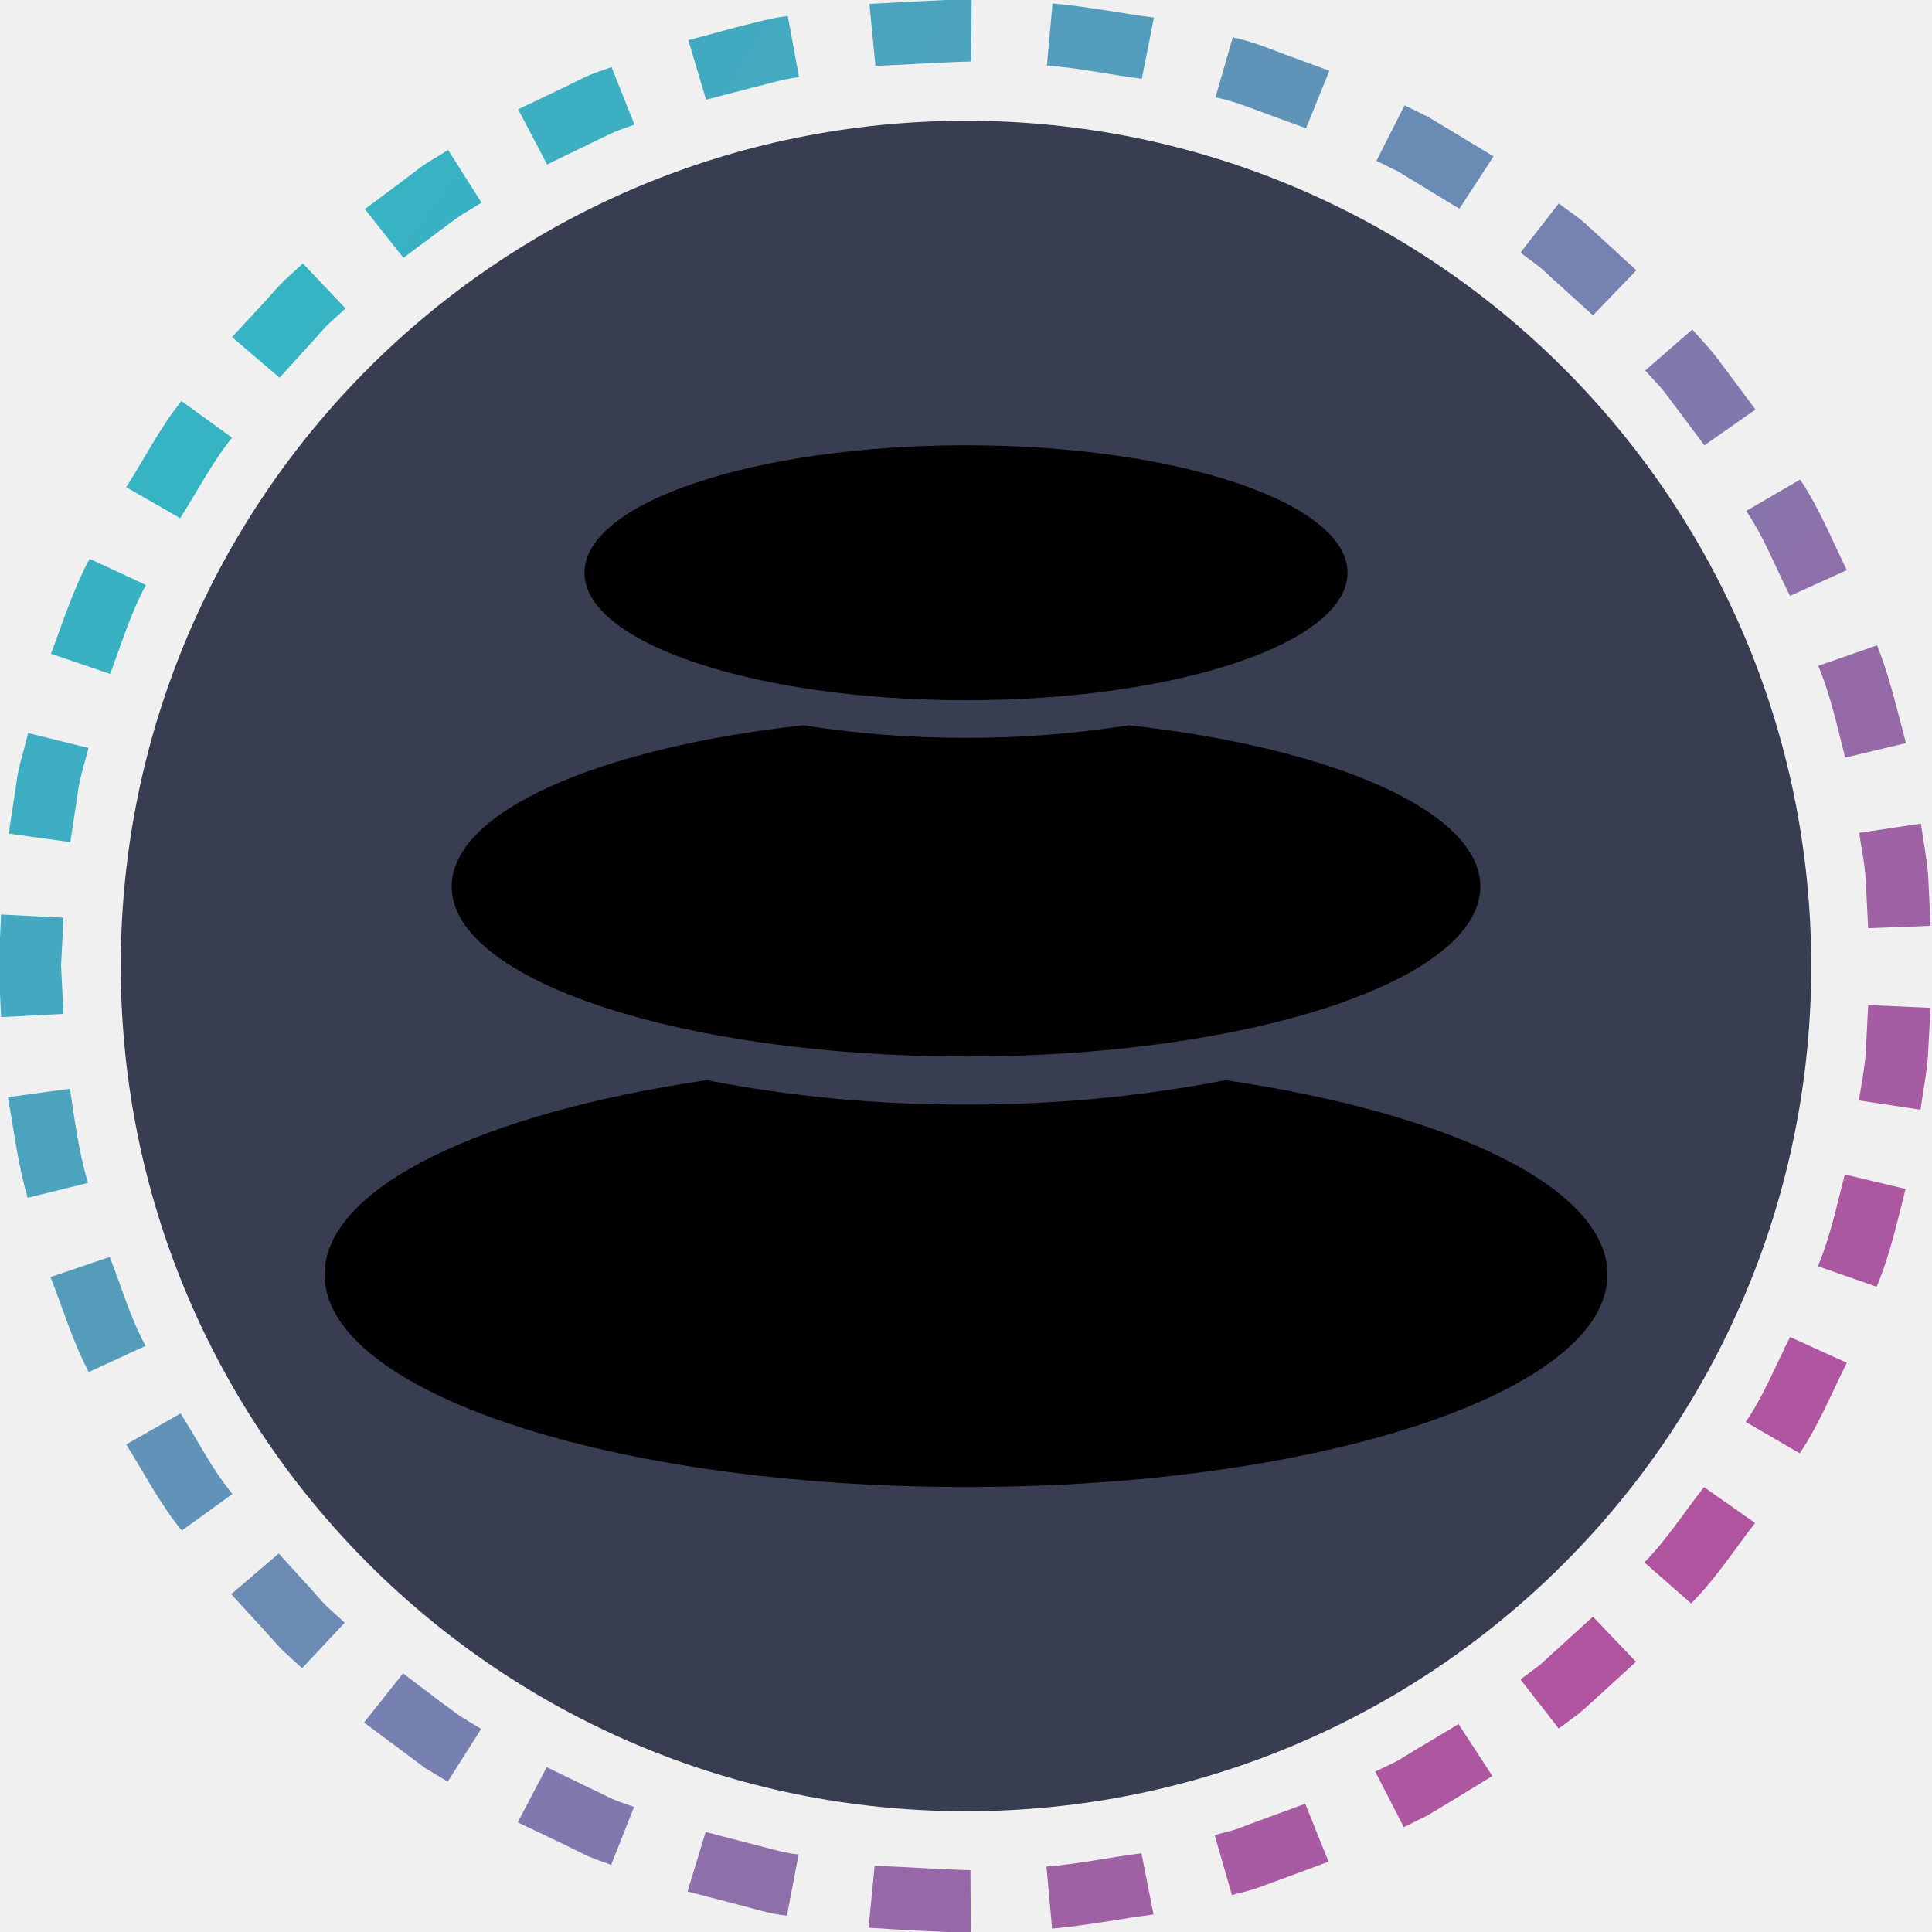
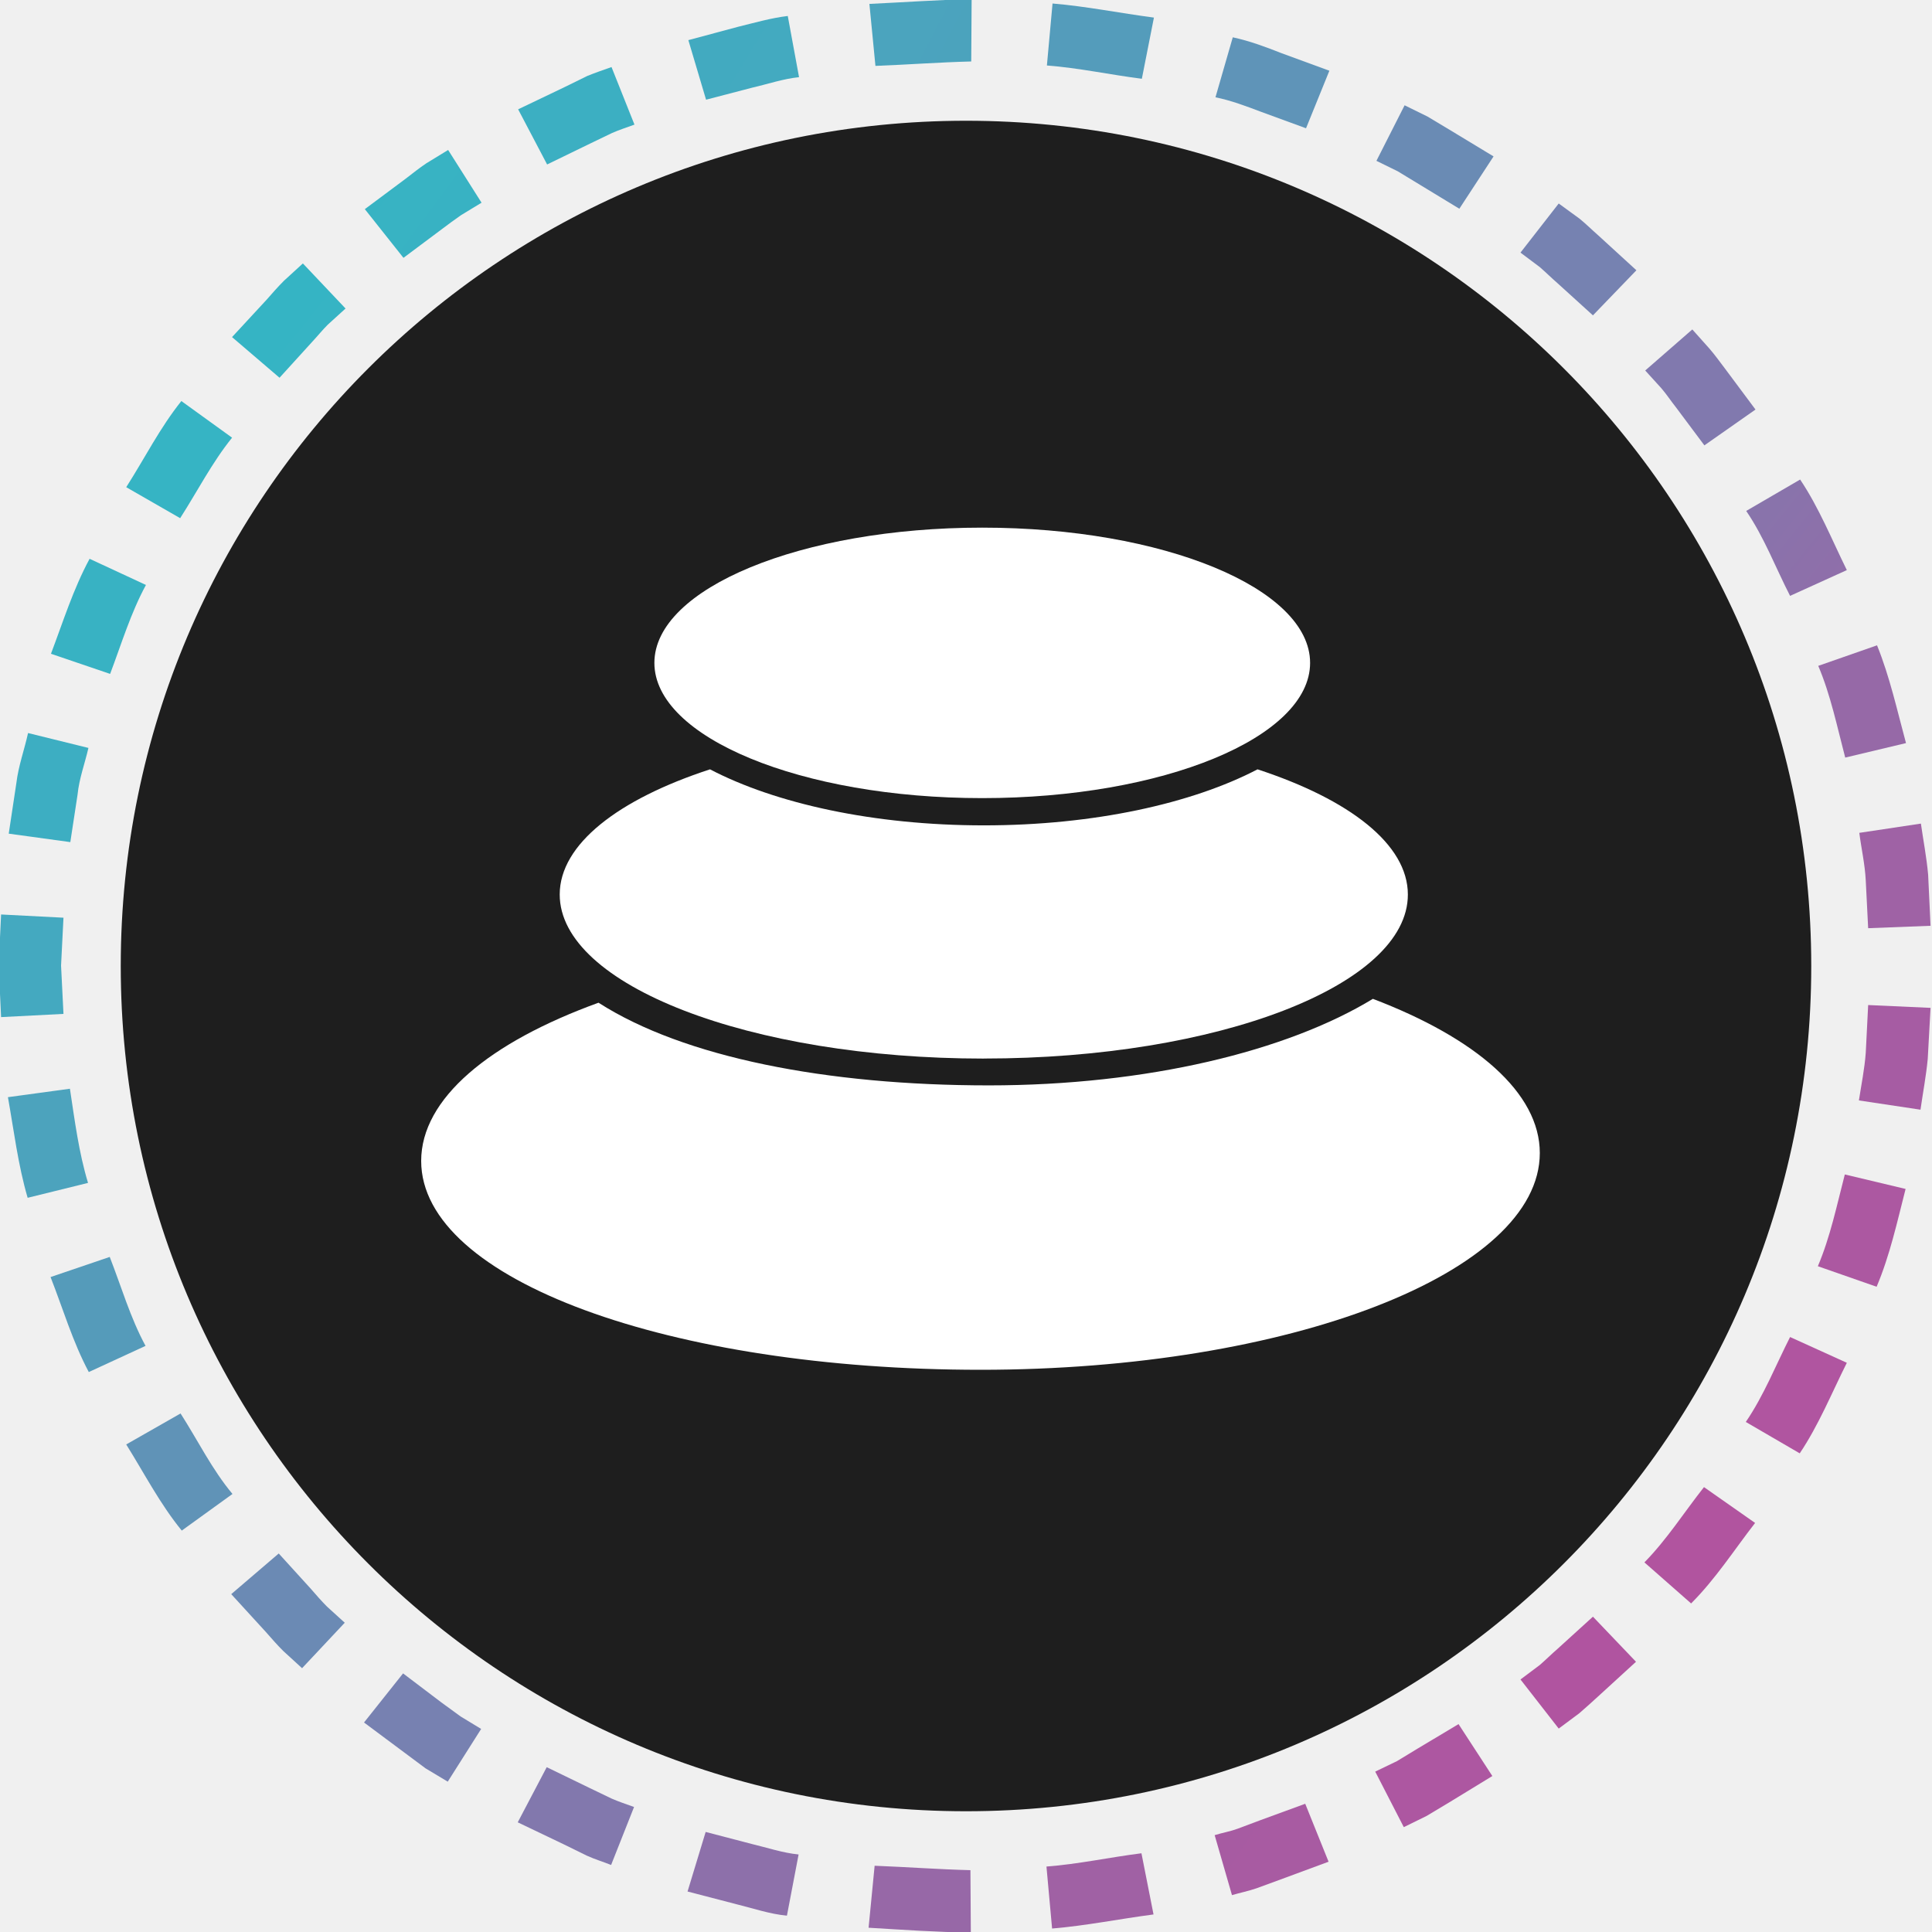
<svg xmlns="http://www.w3.org/2000/svg" width="48" height="48" fill="none" viewBox="0 0 48 48">
  <g fill-rule="evenodd" clip-path="url(#a)" clip-rule="evenodd">
    <path fill="url(#b)" d="m45.884 33.858-1.41-.64c-.36.71-.65 1.45-1.1 2.11l1.34.78c.47-.7.79-1.49 1.17-2.25" />
    <path fill="url(#c)" d="m47.344 29.539-1.51-.36c-.2.77-.36 1.55-.67 2.28l1.46.51c.33-.78.51-1.61.72-2.43" />
    <path fill="url(#d)" d="m47.964 25.04-1.55-.07-.06 1.19c-.03.4-.11.79-.17 1.18l1.53.23c.06-.42.14-.84.18-1.26z" />
    <path fill="url(#e)" d="m35.217 43.445-.51.31-.54.26.71 1.38.57-.28.55-.33 1.08-.66-.84-1.29z" />
    <path fill="url(#f)" d="m40.646 41.286-1.07-1.12-.88.8c-.15.13-.29.27-.44.4l-.48.36.95 1.22.51-.38c.16-.14.32-.28.47-.42z" />
    <path fill="url(#g)" d="m43.605 37.837-1.27-.89c-.49.62-.92 1.3-1.48 1.87l1.16 1.02c.61-.61 1.07-1.33 1.59-2" />
    <path fill="url(#h)" d="m24.12 48.014-.01-1.55c-.79-.02-1.59-.08-2.38-.11l-.15 1.54c.84.05 1.69.11 2.54.12" />
    <path fill="url(#i)" d="m28.659 47.564-.3-1.52c-.79.1-1.57.27-2.36.33l.14 1.54c.84-.07 1.68-.24 2.52-.35" />
    <path fill="url(#j)" d="m33.008 46.254-.58-1.44-1.12.41-.56.21c-.19.07-.38.1-.57.16l.43 1.49c.2-.06.41-.1.61-.17l.6-.22z" />
    <path fill="url(#k)" d="m11.444 42.645-.48-.35-.95-.72-.97 1.22 1.53 1.14.55.33.83-1.31z" />
    <path fill="url(#l)" d="m15.183 46.334.57-1.44c-.19-.07-.38-.13-.56-.21l-.54-.26-1.07-.519-.72 1.37 1.15.55.57.28c.2.09.4.15.6.23" />
    <path fill="url(#m)" d="m19.551 47.594.29-1.52c-.4-.04-.78-.17-1.16-.26l-1.149-.3-.45 1.48 1.23.32c.41.1.81.24 1.24.28" />
    <path fill="url(#n)" d="m2.206 34.088 1.41-.65c-.38-.7-.6-1.47-.89-2.21l-1.47.5c.31.79.55 1.61.95 2.36" />
    <path fill="url(#o)" d="m4.516 38.027 1.26-.91c-.51-.61-.86-1.33-1.29-2l-1.35.77c.45.72.84 1.48 1.38 2.14" />
    <path fill="url(#p)" d="m7.505 41.446 1.06-1.13-.44-.4c-.14-.14-.27-.29-.4-.44l-.8-.88-1.18 1.01.86.94c.14.16.28.32.43.47z" />
    <path fill="url(#q)" d="m.217 20.712 1.53.21.18-1.18c.04-.4.18-.77.27-1.16l-1.5-.37c-.09.41-.24.82-.29 1.24z" />
    <path fill="url(#r)" d="m.027 22.72-.06 1.27.06 1.28 1.55-.08-.06-1.2.06-1.19z" />
    <path fill="url(#s)" d="m.687 29.759 1.5-.37c-.23-.76-.33-1.55-.45-2.34l-1.54.21c.15.84.25 1.68.49 2.5" />
    <path fill="url(#t)" d="m5.765 8.375 1.18 1.01.8-.88c.14-.15.26-.3.4-.44l.44-.4-1.06-1.12-.47.43c-.15.15-.29.31-.43.47z" />
    <path fill="url(#u)" d="m3.136 12.104 1.34.77c.43-.67.79-1.38 1.29-2l-1.26-.91c-.53.66-.91 1.42-1.37 2.14" />
    <path fill="url(#v)" d="m1.266 16.243 1.47.5c.28-.74.51-1.51.89-2.21l-1.4-.65c-.41.76-.66 1.57-.96 2.36" />
    <path fill="url(#w)" d="m17.102.997.44 1.48 1.15-.3c.39-.09.77-.22 1.16-.26l-.28-1.52c-.42.05-.83.17-1.24.27z" />
    <path fill="url(#x)" d="m12.873 2.716.72 1.37 1.07-.52.54-.26c.18-.08.37-.14.56-.21l-.57-1.43c-.2.07-.4.14-.6.22l-.57.28z" />
    <path fill="url(#y)" d="m9.064 5.196.96 1.21.95-.71c.16-.12.32-.24.48-.35l.51-.31-.83-1.31-.54.33c-.18.12-.34.25-.51.38z" />
    <path fill="url(#z)" d="m30.628.927-.43 1.49c.39.08.76.22 1.13.36l1.12.41.58-1.43-1.2-.44c-.38-.15-.78-.3-1.2-.39" />
    <path fill="url(#A)" d="m26.15.087-.14 1.54c.79.06 1.57.23 2.359.33l.3-1.52c-.84-.11-1.68-.28-2.52-.35" />
    <path fill="url(#B)" d="m21.6.097.15 1.54c.79-.03 1.59-.09 2.38-.11l.01-1.55c-.84.02-1.69.08-2.54.12" />
    <path fill="url(#C)" d="m42.045 8.185-1.17 1.02.4.44c.13.15.24.32.36.47l.71.95 1.27-.89-.76-1.02c-.13-.17-.25-.34-.39-.5z" />
    <path fill="url(#D)" d="m38.726 5.056-.95 1.22.48.36c.15.13.29.27.44.4l.88.799 1.08-1.12-.94-.86c-.16-.14-.31-.29-.47-.42z" />
    <path fill="url(#E)" d="m34.727 4.256 1.53.93.85-1.3-1.09-.66-.55-.33-.57-.28-.7 1.38z" />
    <path fill="url(#F)" d="m47.724 20.462-1.53.23c.05.39.14.78.16 1.18l.06 1.189 1.55-.06-.06-1.27c-.04-.44-.12-.85-.18-1.27" />
    <path fill="url(#G)" d="m46.634 16.033-1.46.51c.31.73.47 1.52.67 2.279l1.51-.36c-.22-.81-.4-1.64-.72-2.43" />
    <path fill="url(#H)" d="m44.724 11.914-1.34.78c.45.66.73 1.41 1.09 2.11l1.41-.64c-.37-.75-.69-1.55-1.16-2.25" />
  </g>
  <g clip-path="url(#I)">
-     <svg width="48" height="48" viewBox="0 0 46 46">
-       <path fill="#fff" stroke="#383D51" stroke-width="48" d="M45.75 23c0 12.565-10.185 22.75-22.75 22.75S.25 35.565.25 23 10.435.25 23 .25 45.75 10.435 45.75 23Z" />
-       <path fill="#000" fill-rule="evenodd" d="M29.175 25.718c5.36.785 9.098 2.562 9.098 4.628 0 2.794-6.838 5.059-15.273 5.059S7.727 33.141 7.727 30.346c0-2.066 3.739-3.843 9.098-4.628a31.6 31.6 0 0 0 6.175.58 32 32 0 0 0 6.036-.552l.14-.028Zm-2.301-8.45c4.864.536 8.372 2.053 8.372 3.84 0 2.235-5.483 4.047-12.246 4.047s-12.246-1.812-12.246-4.047c0-1.787 3.508-3.304 8.372-3.84a24.4 24.4 0 0 0 3.874.3 24.6 24.6 0 0 0 3.748-.28z" clip-rule="evenodd" />
-       <path fill="#000" d="M23 16.672c5.017 0 9.084-1.359 9.084-3.035S28.017 10.602 23 10.602s-9.084 1.358-9.084 3.035c0 1.676 4.067 3.035 9.084 3.035" />
+     <svg width="48" height="48" viewBox="0 0 48 48">
+       <g clip-path="url(#J)">
+         <g clip-path="url(#K)">
+           <path fill="#1E1E1E" fill-rule="evenodd" d="M24 0c13.253 0 24 10.747 24 24S37.253 48 24 48 0 37.253 0 24 10.747 0 24 0" clip-rule="evenodd" />
+           <path fill="#fff" d="M24.36 34.032c-7.675 0-13.896-2.218-13.896-5.189 0-1.55 1.694-2.947 4.406-3.931 2.117 1.358 5.67 2.054 9.696 2.054 3.932 0 7.407-.85 9.543-2.15 2.558.974 4.147 2.333 4.147 3.83 0 2.976-6.22 5.386-13.896 5.386" />
+           <path fill="#fff" d="M24.442 26.3c-5.818 0-10.536-1.825-10.536-4.076 0-1.248 1.454-2.366 3.734-3.11 1.627.85 4.066 1.392 6.802 1.392s5.174-.543 6.801-1.392c2.285.748 3.735 1.862 3.735 3.11.004 2.251-4.714 4.075-10.536 4.075" />
+           <path fill="#fff" d="M24.403 19.829c-4.497 0-8.145-1.507-8.145-3.36s3.648-3.36 8.145-3.36c4.498 0 8.146 1.507 8.146 3.36s-3.648 3.36-8.146 3.36" />
+         </g>
+       </g>
+       <defs>
+         <clipPath id="J">
+           <path fill="#fff" d="M0 0h48v48H0z" />
+         </clipPath>
+         <clipPath id="K">
+           <path fill="#fff" d="M0 0h48v48H0z" />
+         </clipPath>
+       </defs>
    </svg>
  </g>
  <defs>
    <linearGradient id="b" x1="89.53" x2="-825.17" y1="68.3" y2="-779.228" gradientUnits="userSpaceOnUse">
      <stop stop-color="#B6509E" />
      <stop offset="1" stop-color="#2EBAC6" />
    </linearGradient>
    <linearGradient id="c" x1="128.494" x2="-821.333" y1="88.03" y2="-890.21" gradientUnits="userSpaceOnUse">
      <stop stop-color="#B6509E" />
      <stop offset="1" stop-color="#2EBAC6" />
    </linearGradient>
    <linearGradient id="d" x1="208.381" x2="-798.122" y1="123.642" y2="-1059.46" gradientUnits="userSpaceOnUse">
      <stop stop-color="#B6509E" />
      <stop offset="1" stop-color="#2EBAC6" />
    </linearGradient>
    <linearGradient id="e" x1="97.496" x2="-879.277" y1="92.507" y2="-598.994" gradientUnits="userSpaceOnUse">
      <stop stop-color="#B6509E" />
      <stop offset="1" stop-color="#2EBAC6" />
    </linearGradient>
    <linearGradient id="f" x1="78.258" x2="-846.56" y1="70.379" y2="-650.515" gradientUnits="userSpaceOnUse">
      <stop stop-color="#B6509E" />
      <stop offset="1" stop-color="#2EBAC6" />
    </linearGradient>
    <linearGradient id="g" x1="75.026" x2="-829.603" y1="62.533" y2="-702.513" gradientUnits="userSpaceOnUse">
      <stop stop-color="#B6509E" />
      <stop offset="1" stop-color="#2EBAC6" />
    </linearGradient>
    <linearGradient id="h" x1="262.521" x2="-1053.41" y1="317.895" y2="-374.189" gradientUnits="userSpaceOnUse">
      <stop stop-color="#B6509E" />
      <stop offset="1" stop-color="#2EBAC6" />
    </linearGradient>
    <linearGradient id="i" x1="189.598" x2="-1025.6" y1="215.72" y2="-471.757" gradientUnits="userSpaceOnUse">
      <stop stop-color="#B6509E" />
      <stop offset="1" stop-color="#2EBAC6" />
    </linearGradient>
    <linearGradient id="j" x1="133.663" x2="-930.647" y1="135.723" y2="-551.282" gradientUnits="userSpaceOnUse">
      <stop stop-color="#B6509E" />
      <stop offset="1" stop-color="#2EBAC6" />
    </linearGradient>
    <linearGradient id="k" x1="438.358" x2="-505.593" y1="383.608" y2="-318.594" gradientUnits="userSpaceOnUse">
      <stop stop-color="#B6509E" />
      <stop offset="1" stop-color="#2EBAC6" />
    </linearGradient>
    <linearGradient id="l" x1="367.884" x2="-644.885" y1="352.282" y2="-333.003" gradientUnits="userSpaceOnUse">
      <stop stop-color="#B6509E" />
      <stop offset="1" stop-color="#2EBAC6" />
    </linearGradient>
    <linearGradient id="m" x1="310.913" x2="-819.374" y1="330.087" y2="-355.394" gradientUnits="userSpaceOnUse">
      <stop stop-color="#B6509E" />
      <stop offset="1" stop-color="#2EBAC6" />
    </linearGradient>
    <linearGradient id="n" x1="796.792" x2="-129.901" y1="536.642" y2="-367.096" gradientUnits="userSpaceOnUse">
      <stop stop-color="#B6509E" />
      <stop offset="1" stop-color="#2EBAC6" />
    </linearGradient>
    <linearGradient id="o" x1="640.69" x2="-263.86" y1="473.543" y2="-328.827" gradientUnits="userSpaceOnUse">
      <stop stop-color="#B6509E" />
      <stop offset="1" stop-color="#2EBAC6" />
    </linearGradient>
    <linearGradient id="p" x1="527.908" x2="-382.812" y1="424.179" y2="-316.503" gradientUnits="userSpaceOnUse">
      <stop stop-color="#B6509E" />
      <stop offset="1" stop-color="#2EBAC6" />
    </linearGradient>
    <linearGradient id="q" x1="1168.67" x2="194.923" y1="698.93" y2="-373.582" gradientUnits="userSpaceOnUse">
      <stop stop-color="#B6509E" />
      <stop offset="1" stop-color="#2EBAC6" />
    </linearGradient>
    <linearGradient id="r" x1="1359.4" x2="349.59" y1="702.843" y2="-584.24" gradientUnits="userSpaceOnUse">
      <stop stop-color="#B6509E" />
      <stop offset="1" stop-color="#2EBAC6" />
    </linearGradient>
    <linearGradient id="s" x1="1029.35" x2="55.146" y1="617.607" y2="-450.02" gradientUnits="userSpaceOnUse">
      <stop stop-color="#B6509E" />
      <stop offset="1" stop-color="#2EBAC6" />
    </linearGradient>
    <linearGradient id="t" x1="874.387" x2="-38.877" y1="702.532" y2="-37.617" gradientUnits="userSpaceOnUse">
      <stop stop-color="#B6509E" />
      <stop offset="1" stop-color="#2EBAC6" />
    </linearGradient>
    <linearGradient id="u" x1="933.728" x2="28.774" y1="687.088" y2="-118.691" gradientUnits="userSpaceOnUse">
      <stop stop-color="#B6509E" />
      <stop offset="1" stop-color="#2EBAC6" />
    </linearGradient>
    <linearGradient id="v" x1="1019.51" x2="92.815" y1="686.801" y2="-216.936" gradientUnits="userSpaceOnUse">
      <stop stop-color="#B6509E" />
      <stop offset="1" stop-color="#2EBAC6" />
    </linearGradient>
    <linearGradient id="w" x1="812.862" x2="-319.316" y1="861.405" y2="172.282" gradientUnits="userSpaceOnUse">
      <stop stop-color="#B6509E" />
      <stop offset="1" stop-color="#2EBAC6" />
    </linearGradient>
    <linearGradient id="x" x1="813.991" x2="-201.396" y1="781.595" y2="97.365" gradientUnits="userSpaceOnUse">
      <stop stop-color="#B6509E" />
      <stop offset="1" stop-color="#2EBAC6" />
    </linearGradient>
    <linearGradient id="y" x1="837.936" x2="-109.46" y1="731.376" y2="26.812" gradientUnits="userSpaceOnUse">
      <stop stop-color="#B6509E" />
      <stop offset="1" stop-color="#2EBAC6" />
    </linearGradient>
    <linearGradient id="z" x1="606.97" x2="-460.098" y1="612.111" y2="-73.641" gradientUnits="userSpaceOnUse">
      <stop stop-color="#B6509E" />
      <stop offset="1" stop-color="#2EBAC6" />
    </linearGradient>
    <linearGradient id="A" x1="717.133" x2="-498.065" y1="817.847" y2="130.371" gradientUnits="userSpaceOnUse">
      <stop stop-color="#B6509E" />
      <stop offset="1" stop-color="#2EBAC6" />
    </linearGradient>
    <linearGradient id="B" x1="820.019" x2="-495.907" y1="1001.94" y2="309.858" gradientUnits="userSpaceOnUse">
      <stop stop-color="#B6509E" />
      <stop offset="1" stop-color="#2EBAC6" />
    </linearGradient>
    <linearGradient id="C" x1="394.545" x2="-513.251" y1="308.62" y2="-459.241" gradientUnits="userSpaceOnUse">
      <stop stop-color="#B6509E" />
      <stop offset="1" stop-color="#2EBAC6" />
    </linearGradient>
    <linearGradient id="D" x1="450.145" x2="-473.882" y1="380.09" y2="-337.685" gradientUnits="userSpaceOnUse">
      <stop stop-color="#B6509E" />
      <stop offset="1" stop-color="#2EBAC6" />
    </linearGradient>
    <linearGradient id="E" x1="518.793" x2="-455.432" y1="475.886" y2="-216.507" gradientUnits="userSpaceOnUse">
      <stop stop-color="#B6509E" />
      <stop offset="1" stop-color="#2EBAC6" />
    </linearGradient>
    <linearGradient id="F" x1="285.61" x2="-719.969" y1="167.357" y2="-1021.33" gradientUnits="userSpaceOnUse">
      <stop stop-color="#B6509E" />
      <stop offset="1" stop-color="#2EBAC6" />
    </linearGradient>
    <linearGradient id="G" x1="310.89" x2="-638.94" y1="204.963" y2="-773.277" gradientUnits="userSpaceOnUse">
      <stop stop-color="#B6509E" />
      <stop offset="1" stop-color="#2EBAC6" />
    </linearGradient>
    <linearGradient id="H" x1="57.625" x2="16.161" y1="23.836" y2="-9.531" gradientUnits="userSpaceOnUse">
      <stop stop-color="#B6509E" />
      <stop offset="1" stop-color="#2EBAC6" />
    </linearGradient>
    <clipPath id="I">
      <circle cx="24" cy="24" r="21" />
    </clipPath>
    <clipPath id="a">
      <path fill="#fff" d="M0 0h48v48H0z" />
    </clipPath>
  </defs>
</svg>
